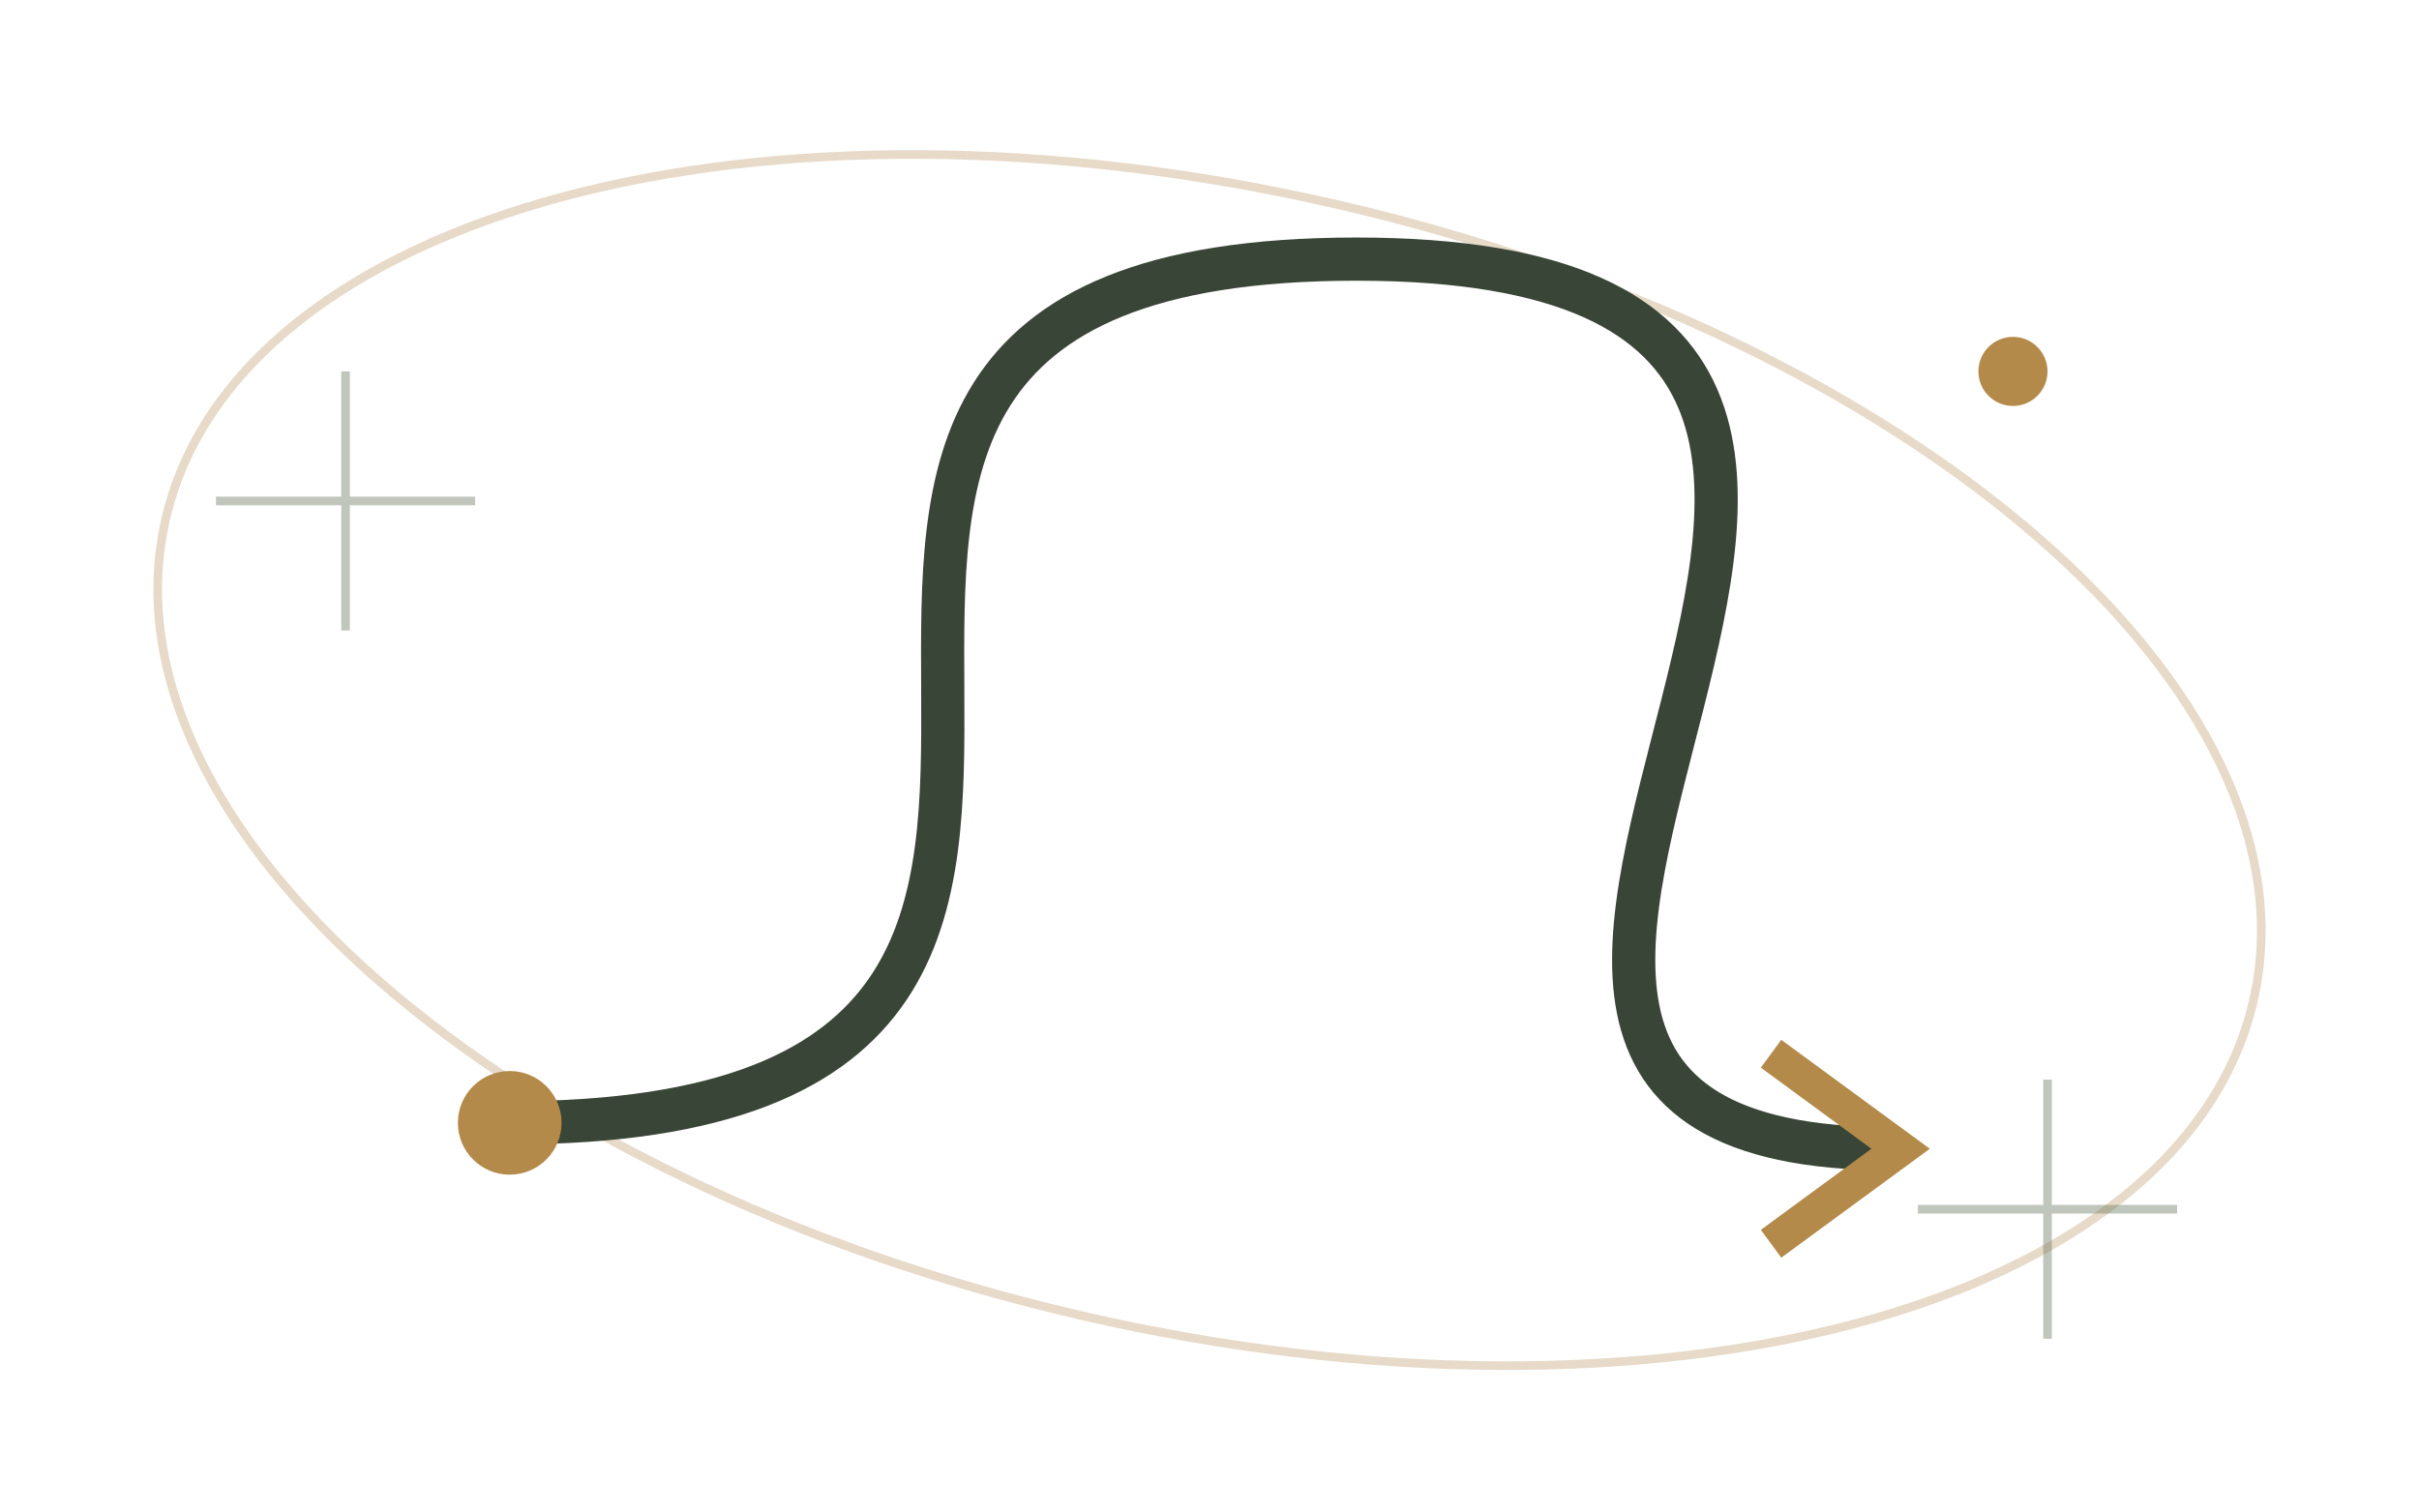
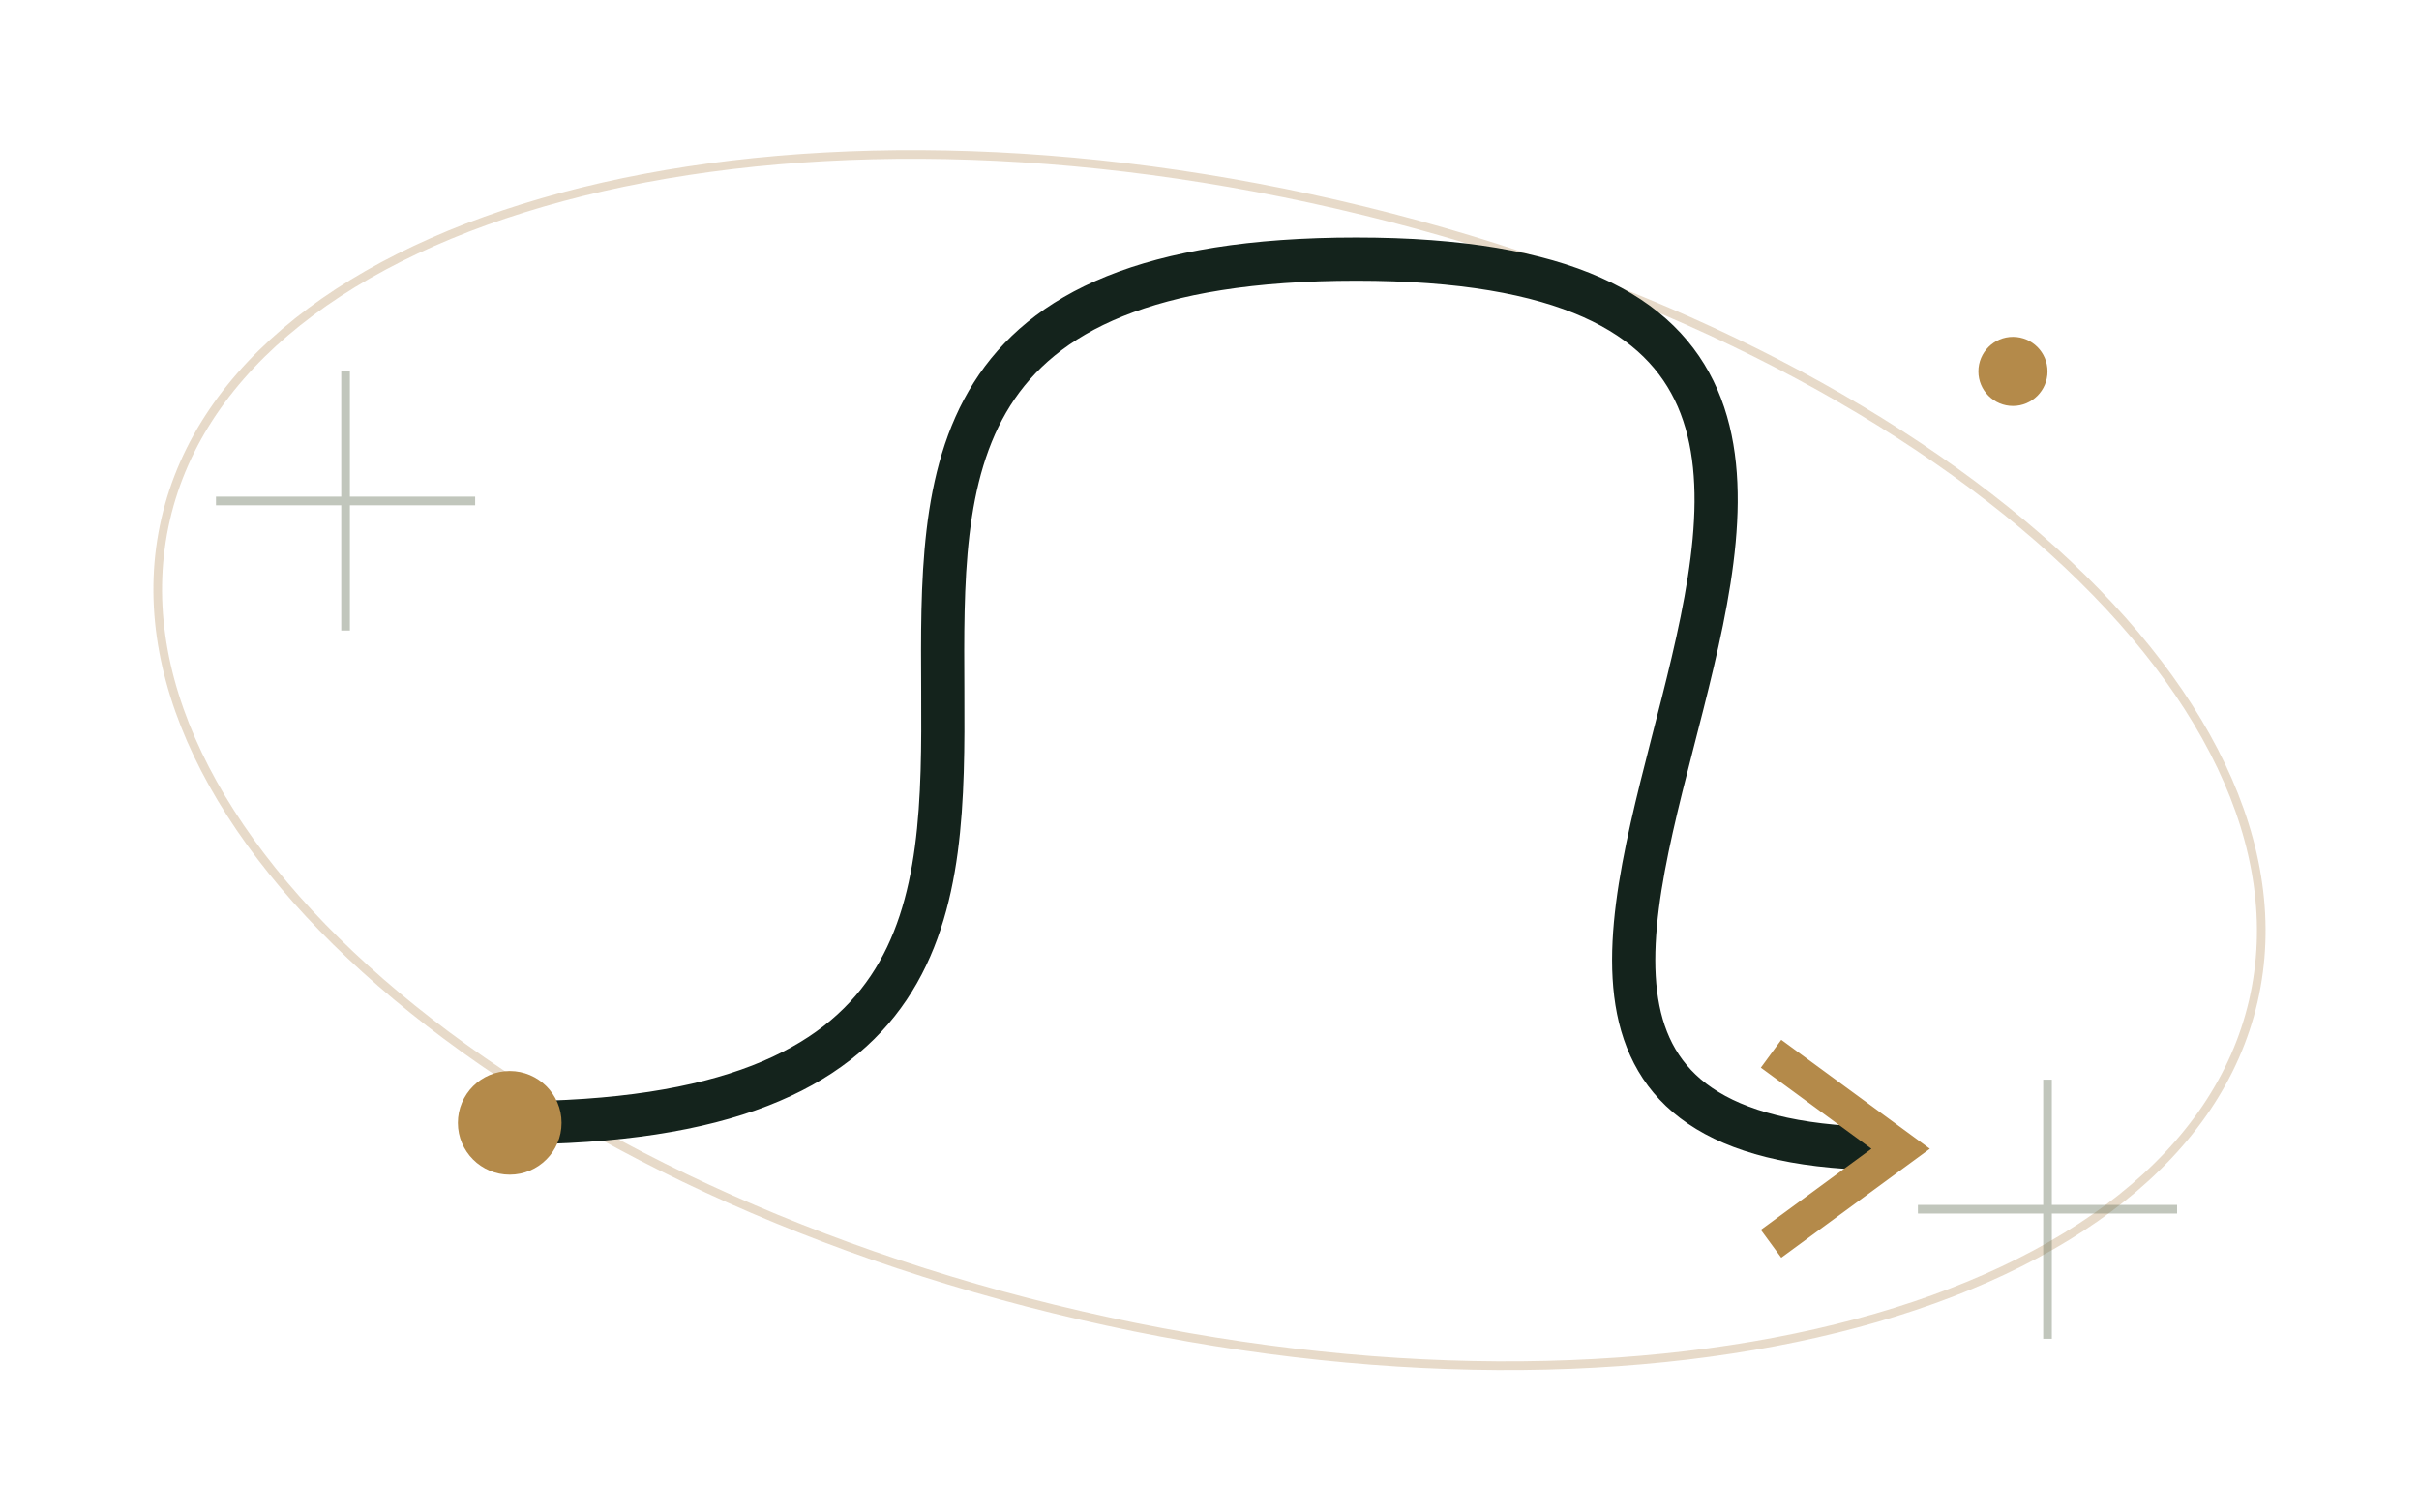
<svg xmlns="http://www.w3.org/2000/svg" viewBox="0 0 280 175" fill="none">
  <ellipse cx="140" cy="88" rx="124" ry="66" transform="rotate(13 140 88)" stroke="#ad834a" stroke-opacity=".3" />
  <path d="M25 58H55M40 43v30M222 140h30m-15-15v30" stroke="#657158" stroke-opacity=".4" />
-   <path d="M59 130c100 0 1-100 98-100s-17 103 62 103" stroke="#394536" stroke-width="5" fill="none" />
+   <path d="M59 130c100 0 1-100 98-100s-17 103 62 103" stroke="#14231c" stroke-width="5" fill="none" />
  <path d="m205 122 15 11-15 11" stroke="#b48a4a" stroke-width="4" />
  <circle cx="59" cy="130" r="6" fill="#b48a4a" />
  <circle cx="233" cy="43" r="4" fill="#b48a4a" />
</svg>
